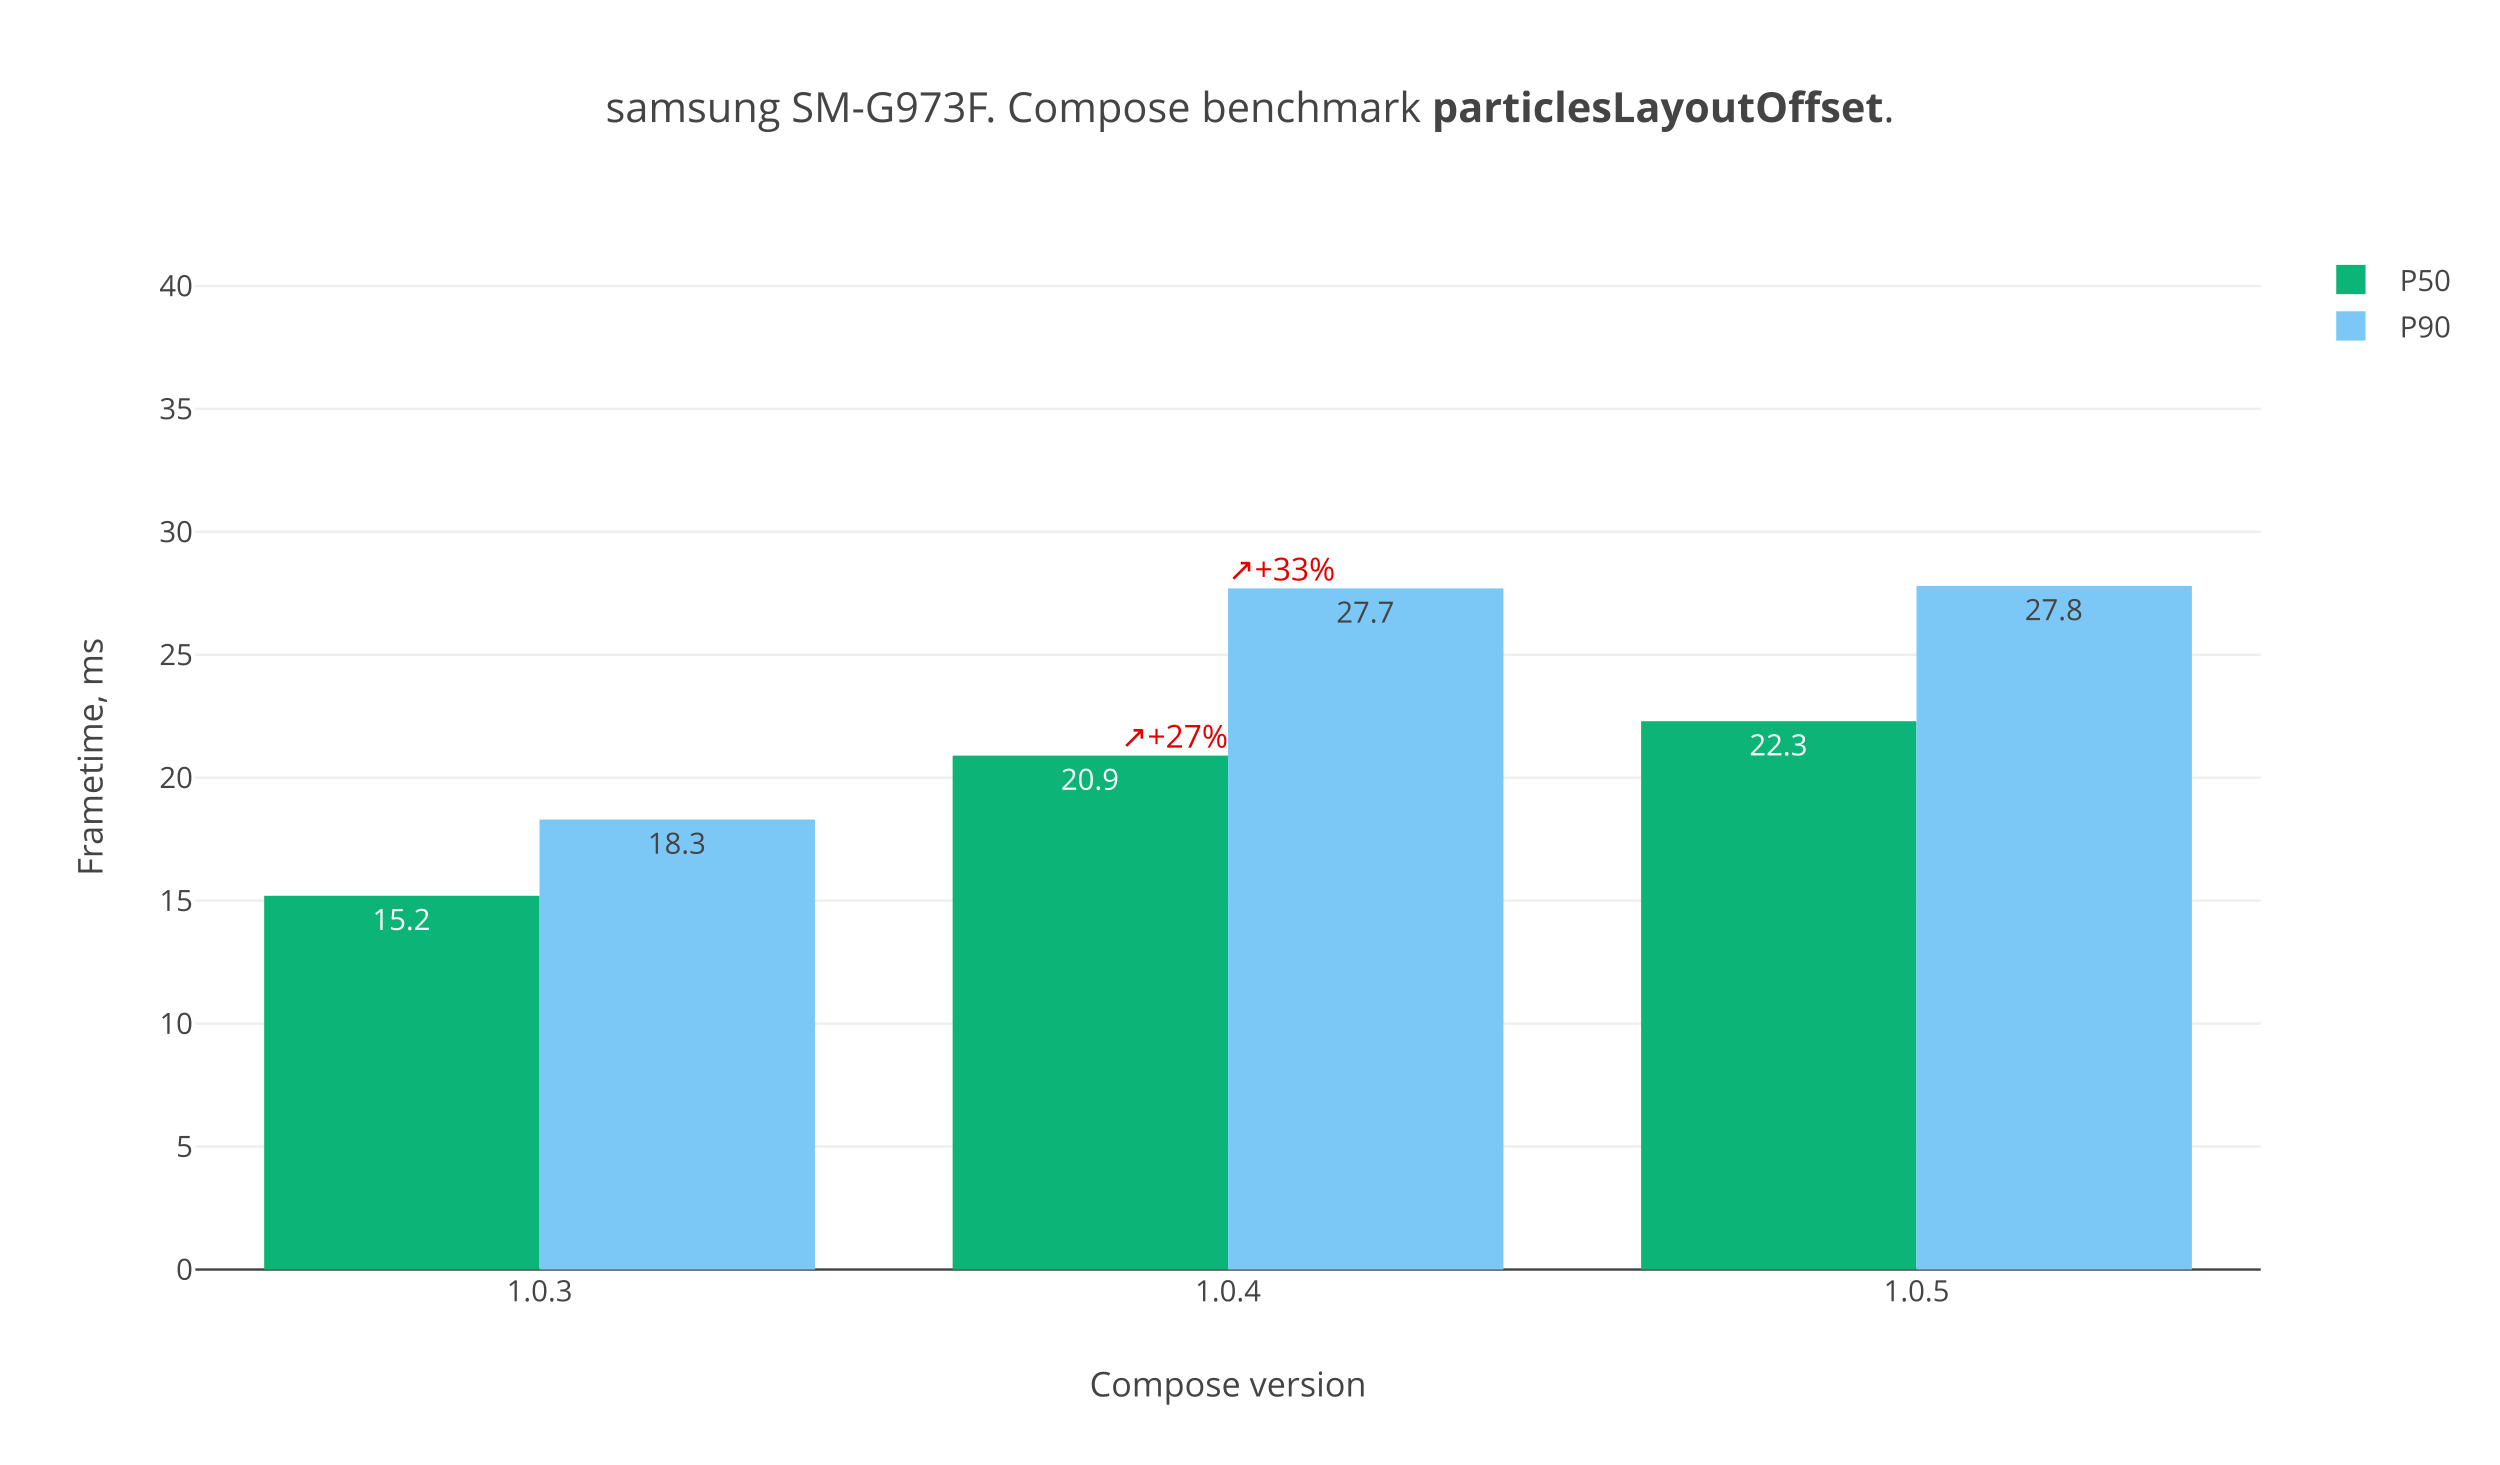
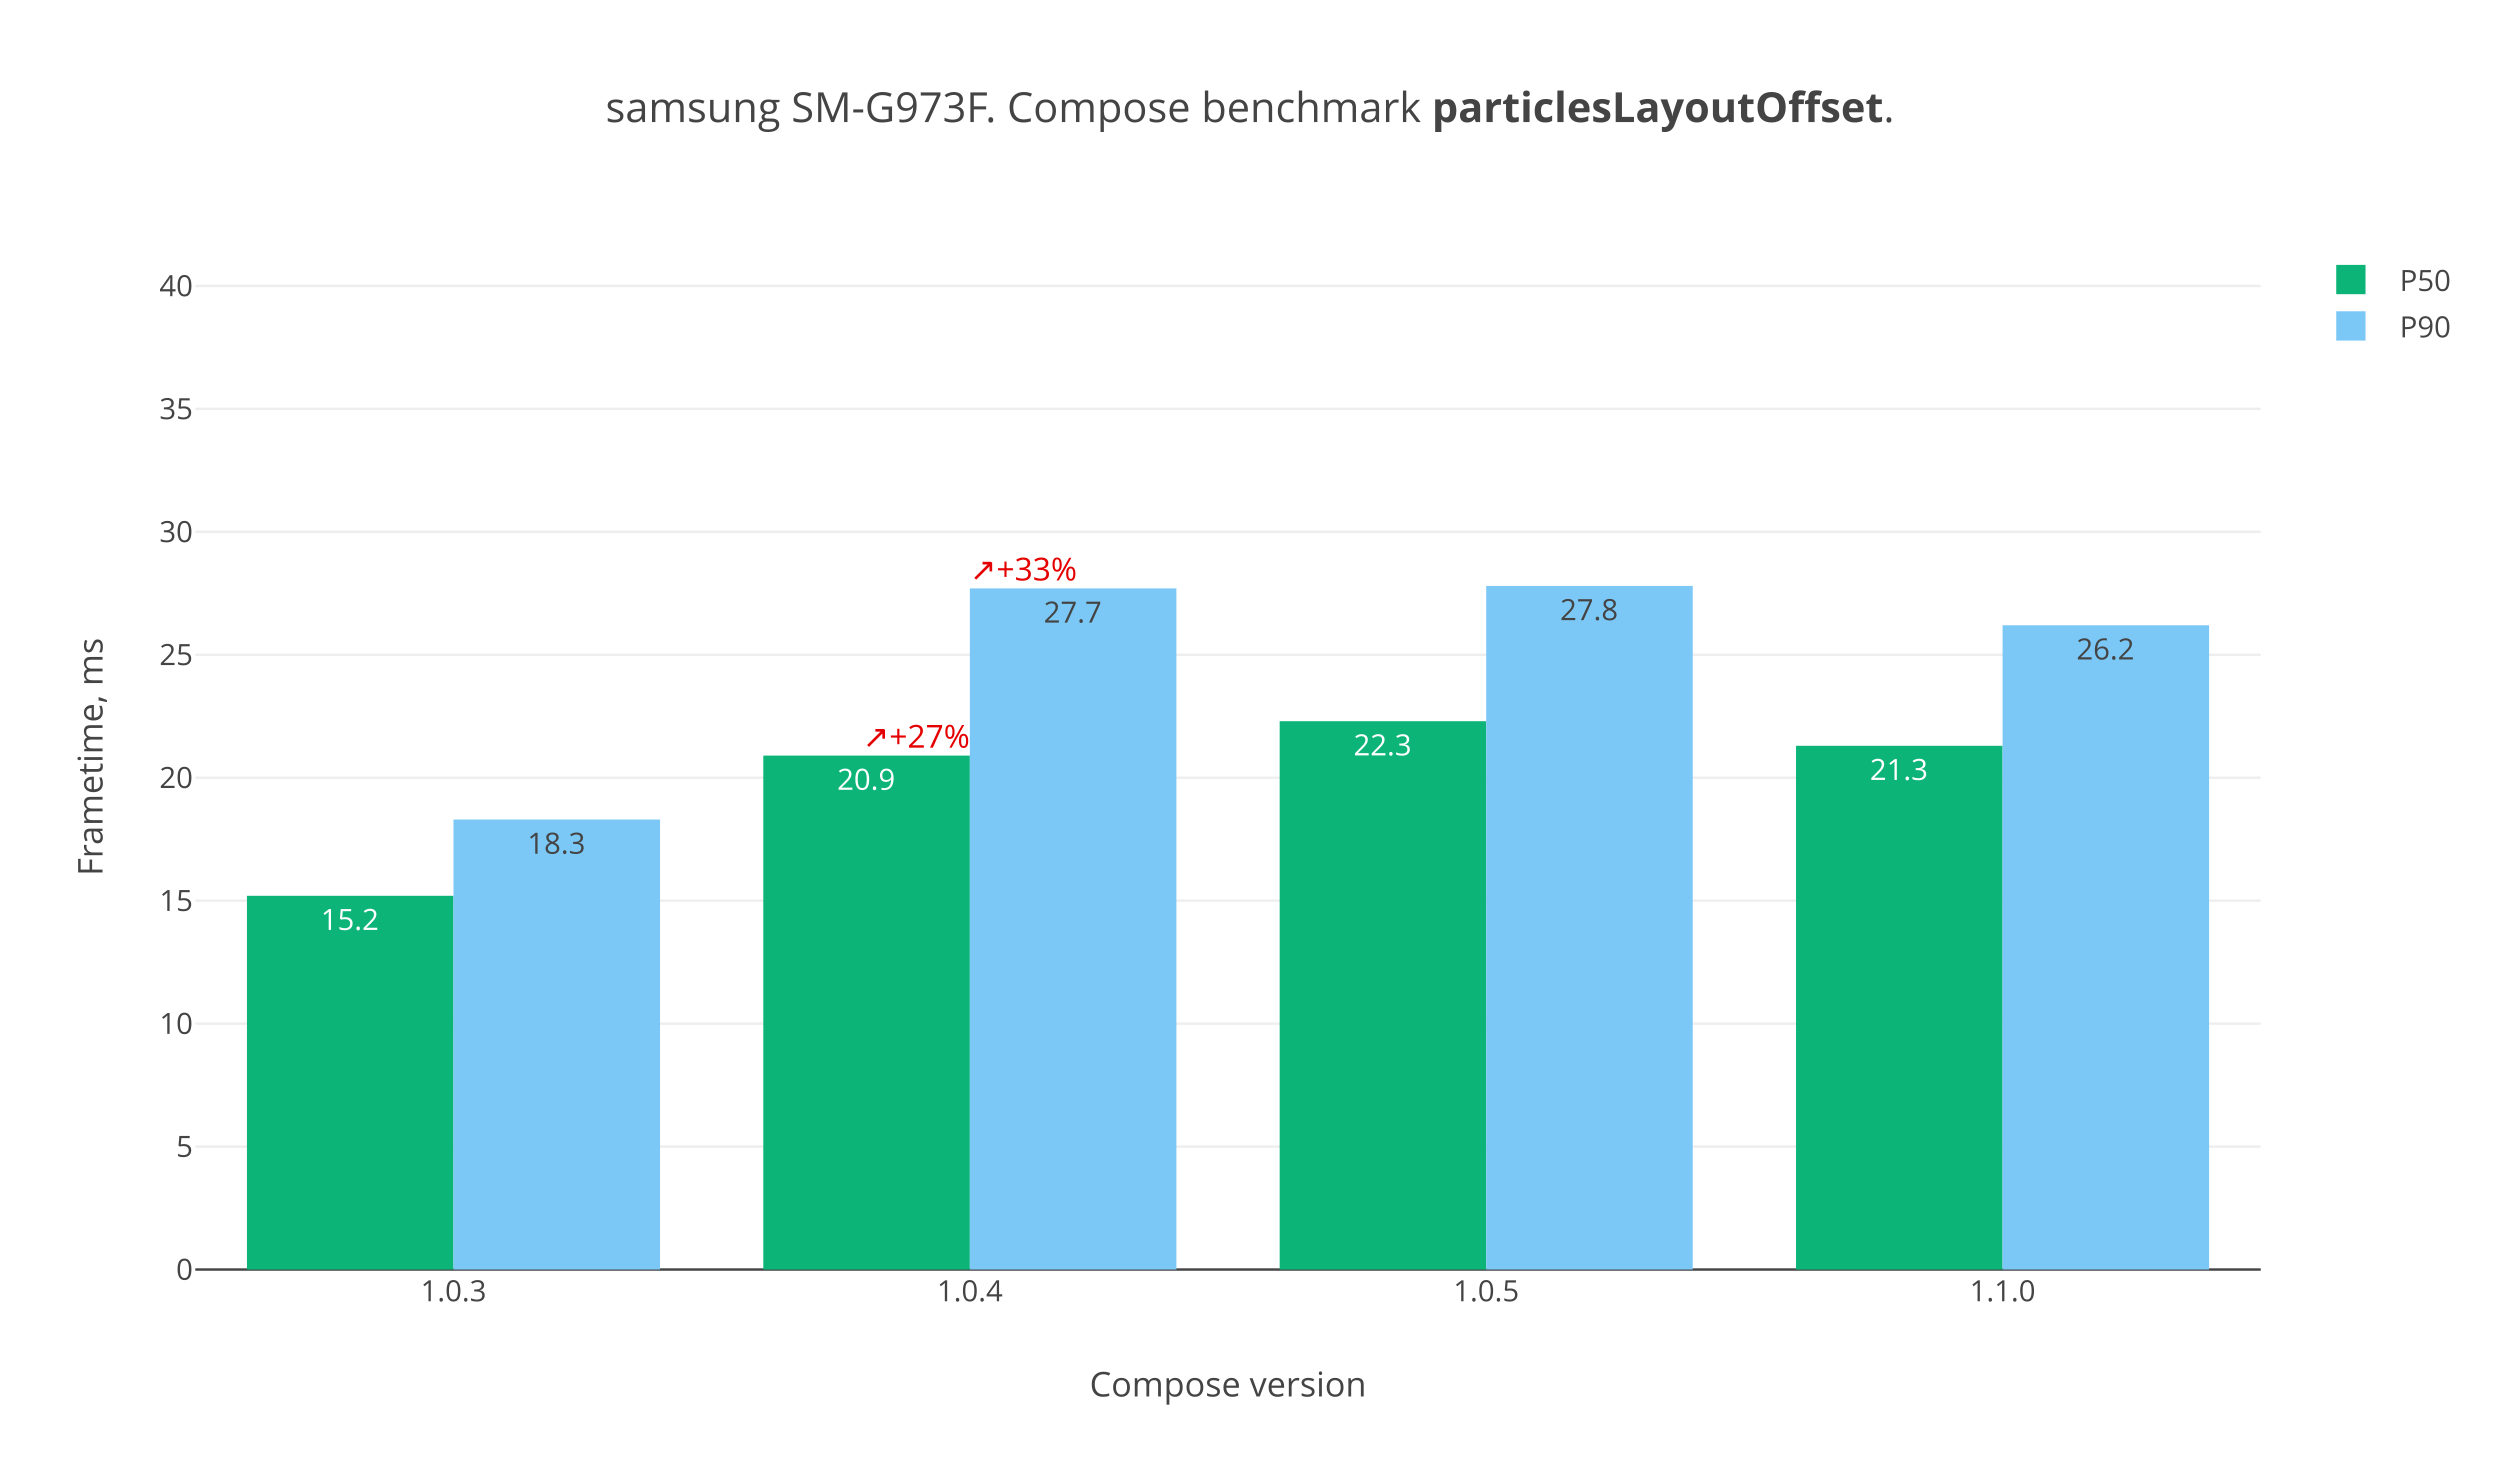
<svg xmlns="http://www.w3.org/2000/svg" class="main-svg" width="1024" height="600" style="" viewBox="0 0 1024 600">
  <rect x="0" y="0" width="1024" height="600" style="fill: rgb(255, 255, 255); fill-opacity: 1;" />
-   <defs id="defs-4a4884">
+   <defs id="defs-ec476f">
    <g class="clips">
-       <clipPath id="clip4a4884xyplot" class="plotclip">
+       <clipPath id="clipec476fxyplot" class="plotclip">
        <rect width="846" height="420" />
      </clipPath>
-       <clipPath class="axesclip" id="clip4a4884x">
+       <clipPath class="axesclip" id="clipec476fx">
        <rect x="80" y="0" width="846" height="600" />
      </clipPath>
-       <clipPath class="axesclip" id="clip4a4884y">
+       <clipPath class="axesclip" id="clipec476fy">
        <rect x="0" y="100" width="1024" height="420" />
      </clipPath>
-       <clipPath class="axesclip" id="clip4a4884xy">
+       <clipPath class="axesclip" id="clipec476fxy">
        <rect x="80" y="100" width="846" height="420" />
      </clipPath>
    </g>
    <g class="gradients" />
  </defs>
  <g class="bglayer" />
  <g class="layer-below">
    <g class="imagelayer" />
    <g class="shapelayer" />
  </g>
  <g class="cartesianlayer">
    <g class="subplot xy">
      <g class="layer-subplot">
        <g class="shapelayer" />
        <g class="imagelayer" />
      </g>
      <g class="gridlayer">
        <g class="x" />
        <g class="y">
          <path class="ygrid crisp" transform="translate(0,469.64)" d="M80,0h846" style="stroke: rgb(238, 238, 238); stroke-opacity: 1; stroke-width: 1px;" />
          <path class="ygrid crisp" transform="translate(0,419.28)" d="M80,0h846" style="stroke: rgb(238, 238, 238); stroke-opacity: 1; stroke-width: 1px;" />
          <path class="ygrid crisp" transform="translate(0,368.92)" d="M80,0h846" style="stroke: rgb(238, 238, 238); stroke-opacity: 1; stroke-width: 1px;" />
          <path class="ygrid crisp" transform="translate(0,318.56)" d="M80,0h846" style="stroke: rgb(238, 238, 238); stroke-opacity: 1; stroke-width: 1px;" />
          <path class="ygrid crisp" transform="translate(0,268.2)" d="M80,0h846" style="stroke: rgb(238, 238, 238); stroke-opacity: 1; stroke-width: 1px;" />
          <path class="ygrid crisp" transform="translate(0,217.84)" d="M80,0h846" style="stroke: rgb(238, 238, 238); stroke-opacity: 1; stroke-width: 1px;" />
          <path class="ygrid crisp" transform="translate(0,167.48)" d="M80,0h846" style="stroke: rgb(238, 238, 238); stroke-opacity: 1; stroke-width: 1px;" />
          <path class="ygrid crisp" transform="translate(0,117.12)" d="M80,0h846" style="stroke: rgb(238, 238, 238); stroke-opacity: 1; stroke-width: 1px;" />
        </g>
      </g>
      <g class="zerolinelayer">
        <path class="yzl zl crisp" transform="translate(0,520)" d="M80,0h846" style="stroke: rgb(68, 68, 68); stroke-opacity: 1; stroke-width: 1px;" />
      </g>
      <path class="xlines-below" />
      <path class="ylines-below" />
      <g class="overlines-below" />
      <g class="xaxislayer-below" />
      <g class="yaxislayer-below" />
      <g class="overaxes-below" />
-       <g class="plot" transform="translate(80,100)" clip-path="url('#clip4a4884xyplot')">
+       <g class="plot" transform="translate(80,100)" clip-path="url('#clipec476fxyplot')">
        <g class="barlayer mlayer">
          <g class="trace bars" style="opacity: 1;">
            <g class="points">
              <g class="point">
-                 <path d="M28.2,420V266.91H141V420Z" style="vector-effect: non-scaling-stroke; opacity: 1; stroke-width: 0px; fill: rgb(12, 181, 119); fill-opacity: 1;" />
-                 <text class="bartext bartext-inside" text-anchor="middle" data-notex="1" x="0" y="0" style="font-family: 'Open Sans', verdana, arial, sans-serif; font-size: 12px; fill: rgb(255, 255, 255); fill-opacity: 1; white-space: pre;" transform="translate(84.43594,280.91)">15.2</text>
-               </g>
-               <g class="point">
-                 <path d="M310.2,420V209.5H423V420Z" style="vector-effect: non-scaling-stroke; opacity: 1; stroke-width: 0px; fill: rgb(12, 181, 119); fill-opacity: 1;" />
-                 <text class="bartext bartext-inside" text-anchor="middle" data-notex="1" x="0" y="0" style="font-family: 'Open Sans', verdana, arial, sans-serif; font-size: 12px; fill: rgb(255, 255, 255); fill-opacity: 1; white-space: pre;" transform="translate(366.4359,223.5)">20.9</text>
-               </g>
-               <g class="point">
-                 <path d="M592.2,420V195.4H705V420Z" style="vector-effect: non-scaling-stroke; opacity: 1; stroke-width: 0px; fill: rgb(12, 181, 119); fill-opacity: 1;" />
-                 <text class="bartext bartext-inside" text-anchor="middle" data-notex="1" x="0" y="0" style="font-family: 'Open Sans', verdana, arial, sans-serif; font-size: 12px; fill: rgb(255, 255, 255); fill-opacity: 1; white-space: pre;" transform="translate(648.4359,209.4)">22.3</text>
+                 <path d="M21.15,420V266.91H105.75V420Z" style="vector-effect: non-scaling-stroke; opacity: 1; stroke-width: 0px; fill: rgb(12, 181, 119); fill-opacity: 1;" />
+                 <text class="bartext bartext-inside" text-anchor="middle" data-notex="1" x="0" y="0" style="font-family: 'Open Sans', verdana, arial, sans-serif; font-size: 12px; fill: rgb(255, 255, 255); fill-opacity: 1; white-space: pre;" transform="translate(63.28594,280.91)">15.2</text>
+               </g>
+               <g class="point">
+                 <path d="M232.65,420V209.5H317.25V420Z" style="vector-effect: non-scaling-stroke; opacity: 1; stroke-width: 0px; fill: rgb(12, 181, 119); fill-opacity: 1;" />
+                 <text class="bartext bartext-inside" text-anchor="middle" data-notex="1" x="0" y="0" style="font-family: 'Open Sans', verdana, arial, sans-serif; font-size: 12px; fill: rgb(255, 255, 255); fill-opacity: 1; white-space: pre;" transform="translate(274.7859,223.5)">20.9</text>
+               </g>
+               <g class="point">
+                 <path d="M444.15,420V195.4H528.75V420Z" style="vector-effect: non-scaling-stroke; opacity: 1; stroke-width: 0px; fill: rgb(12, 181, 119); fill-opacity: 1;" />
+                 <text class="bartext bartext-inside" text-anchor="middle" data-notex="1" x="0" y="0" style="font-family: 'Open Sans', verdana, arial, sans-serif; font-size: 12px; fill: rgb(255, 255, 255); fill-opacity: 1; white-space: pre;" transform="translate(486.2859,209.4)">22.3</text>
+               </g>
+               <g class="point">
+                 <path d="M655.65,420V205.47H740.25V420Z" style="vector-effect: non-scaling-stroke; opacity: 1; stroke-width: 0px; fill: rgb(12, 181, 119); fill-opacity: 1;" />
+                 <text class="bartext bartext-inside" text-anchor="middle" data-notex="1" x="0" y="0" style="font-family: 'Open Sans', verdana, arial, sans-serif; font-size: 12px; fill: rgb(255, 255, 255); fill-opacity: 1; white-space: pre;" transform="translate(697.7859,219.47)">21.3</text>
              </g>
            </g>
          </g>
          <g class="trace bars" style="opacity: 1;">
            <g class="points">
              <g class="point">
-                 <path d="M141,420V235.68H253.8V420Z" style="vector-effect: non-scaling-stroke; opacity: 1; stroke-width: 0px; fill: rgb(123, 200, 246); fill-opacity: 1;" />
-                 <text class="bartext bartext-inside" text-anchor="middle" data-notex="1" x="0" y="0" style="font-family: 'Open Sans', verdana, arial, sans-serif; font-size: 12px; fill: rgb(68, 68, 68); fill-opacity: 1; white-space: pre;" transform="translate(197.2359,249.68)">18.3</text>
-               </g>
-               <g class="point">
-                 <path d="M423,420V141.01H535.8V420Z" style="vector-effect: non-scaling-stroke; opacity: 1; stroke-width: 0px; fill: rgb(123, 200, 246); fill-opacity: 1;" />
-                 <text class="bartext bartext-inside" text-anchor="middle" data-notex="1" x="0" y="0" style="font-family: 'Open Sans', verdana, arial, sans-serif; font-size: 12px; fill: rgb(68, 68, 68); fill-opacity: 1; white-space: pre;" transform="translate(479.2359,155.01)">27.7</text>
-               </g>
-               <g class="point">
-                 <path d="M705,420V140H817.8V420Z" style="vector-effect: non-scaling-stroke; opacity: 1; stroke-width: 0px; fill: rgb(123, 200, 246); fill-opacity: 1;" />
-                 <text class="bartext bartext-inside" text-anchor="middle" data-notex="1" x="0" y="0" style="font-family: 'Open Sans', verdana, arial, sans-serif; font-size: 12px; fill: rgb(68, 68, 68); fill-opacity: 1; white-space: pre;" transform="translate(761.2359,154)">27.8</text>
+                 <path d="M105.75,420V235.68H190.35V420Z" style="vector-effect: non-scaling-stroke; opacity: 1; stroke-width: 0px; fill: rgb(123, 200, 246); fill-opacity: 1;" />
+                 <text class="bartext bartext-inside" text-anchor="middle" data-notex="1" x="0" y="0" style="font-family: 'Open Sans', verdana, arial, sans-serif; font-size: 12px; fill: rgb(68, 68, 68); fill-opacity: 1; white-space: pre;" transform="translate(147.8859,249.68)">18.3</text>
+               </g>
+               <g class="point">
+                 <path d="M317.25,420V141.01H401.85V420Z" style="vector-effect: non-scaling-stroke; opacity: 1; stroke-width: 0px; fill: rgb(123, 200, 246); fill-opacity: 1;" />
+                 <text class="bartext bartext-inside" text-anchor="middle" data-notex="1" x="0" y="0" style="font-family: 'Open Sans', verdana, arial, sans-serif; font-size: 12px; fill: rgb(68, 68, 68); fill-opacity: 1; white-space: pre;" transform="translate(359.3859,155.01)">27.7</text>
+               </g>
+               <g class="point">
+                 <path d="M528.75,420V140H613.35V420Z" style="vector-effect: non-scaling-stroke; opacity: 1; stroke-width: 0px; fill: rgb(123, 200, 246); fill-opacity: 1;" />
+                 <text class="bartext bartext-inside" text-anchor="middle" data-notex="1" x="0" y="0" style="font-family: 'Open Sans', verdana, arial, sans-serif; font-size: 12px; fill: rgb(68, 68, 68); fill-opacity: 1; white-space: pre;" transform="translate(570.8859,154)">27.8</text>
+               </g>
+               <g class="point">
+                 <path d="M740.25,420V156.12H824.85V420Z" style="vector-effect: non-scaling-stroke; opacity: 1; stroke-width: 0px; fill: rgb(123, 200, 246); fill-opacity: 1;" />
+                 <text class="bartext bartext-inside" text-anchor="middle" data-notex="1" x="0" y="0" style="font-family: 'Open Sans', verdana, arial, sans-serif; font-size: 12px; fill: rgb(68, 68, 68); fill-opacity: 1; white-space: pre;" transform="translate(782.3859,170.12)">26.2</text>
              </g>
            </g>
          </g>
        </g>
        <g class="scatterlayer mlayer">
-           <g class="trace scatter trace103529" style="stroke-miterlimit: 2; opacity: 1;">
+           <g class="trace scatter trace736ff4" style="stroke-miterlimit: 2; opacity: 1;">
            <g class="fills" />
            <g class="errorbars" />
            <g class="lines" />
            <g class="points" />
            <g class="text">
              <g class="textpoint" />
              <g class="textpoint" transform="translate(0,-3.25)">
-                 <text x="423" y="209.5" text-anchor="end" style="font-family: 'Open Sans', verdana, arial, sans-serif; font-size: 13px; fill: rgb(229, 0, 0); fill-opacity: 1; white-space: pre;">↗+27%</text>
-               </g>
-               <g class="textpoint" />
-             </g>
-           </g>
-           <g class="trace scatter trace4dd32e" style="stroke-miterlimit: 2; opacity: 1;">
+                 <text x="317.25" y="209.5" text-anchor="end" style="font-family: 'Open Sans', verdana, arial, sans-serif; font-size: 13px; fill: rgb(229, 0, 0); fill-opacity: 1; white-space: pre;">↗+27%</text>
+               </g>
+               <g class="textpoint" />
+               <g class="textpoint" />
+             </g>
+           </g>
+           <g class="trace scatter trace334618" style="stroke-miterlimit: 2; opacity: 1;">
            <g class="fills" />
            <g class="errorbars" />
            <g class="lines" />
            <g class="points" />
            <g class="text">
              <g class="textpoint" />
              <g class="textpoint" transform="translate(0,-3.25)">
-                 <text x="423" y="141.01" text-anchor="start" style="font-family: 'Open Sans', verdana, arial, sans-serif; font-size: 13px; fill: rgb(229, 0, 0); fill-opacity: 1; white-space: pre;">↗+33%</text>
-               </g>
+                 <text x="317.25" y="141.01" text-anchor="start" style="font-family: 'Open Sans', verdana, arial, sans-serif; font-size: 13px; fill: rgb(229, 0, 0); fill-opacity: 1; white-space: pre;">↗+33%</text>
+               </g>
+               <g class="textpoint" />
              <g class="textpoint" />
            </g>
          </g>
        </g>
      </g>
      <g class="overplot" />
      <path class="xlines-above crisp" style="fill: none;" d="M0,0" />
      <path class="ylines-above crisp" style="fill: none;" d="M0,0" />
      <g class="overlines-above" />
      <g class="xaxislayer-above">
        <g class="xtick">
-           <text text-anchor="middle" x="0" y="533" transform="translate(221,0)" style="font-family: 'Open Sans', verdana, arial, sans-serif; font-size: 12px; fill: rgb(68, 68, 68); fill-opacity: 1; white-space: pre;">1.0.3</text>
-         </g>
-         <g class="xtick">
-           <text text-anchor="middle" x="0" y="533" transform="translate(503,0)" style="font-family: 'Open Sans', verdana, arial, sans-serif; font-size: 12px; fill: rgb(68, 68, 68); fill-opacity: 1; white-space: pre;">1.0.4</text>
-         </g>
-         <g class="xtick">
-           <text text-anchor="middle" x="0" y="533" transform="translate(785,0)" style="font-family: 'Open Sans', verdana, arial, sans-serif; font-size: 12px; fill: rgb(68, 68, 68); fill-opacity: 1; white-space: pre;">1.0.5</text>
+           <text text-anchor="middle" x="0" y="533" transform="translate(185.75,0)" style="font-family: 'Open Sans', verdana, arial, sans-serif; font-size: 12px; fill: rgb(68, 68, 68); fill-opacity: 1; white-space: pre;">1.0.3</text>
+         </g>
+         <g class="xtick">
+           <text text-anchor="middle" x="0" y="533" transform="translate(397.25,0)" style="font-family: 'Open Sans', verdana, arial, sans-serif; font-size: 12px; fill: rgb(68, 68, 68); fill-opacity: 1; white-space: pre;">1.0.4</text>
+         </g>
+         <g class="xtick">
+           <text text-anchor="middle" x="0" y="533" transform="translate(608.75,0)" style="font-family: 'Open Sans', verdana, arial, sans-serif; font-size: 12px; fill: rgb(68, 68, 68); fill-opacity: 1; white-space: pre;">1.0.5</text>
+         </g>
+         <g class="xtick">
+           <text text-anchor="middle" x="0" y="533" transform="translate(820.25,0)" style="font-family: 'Open Sans', verdana, arial, sans-serif; font-size: 12px; fill: rgb(68, 68, 68); fill-opacity: 1; white-space: pre;">1.1.0</text>
        </g>
      </g>
      <g class="yaxislayer-above">
        <g class="ytick">
          <text text-anchor="end" x="79" y="4.2" transform="translate(0,520)" style="font-family: 'Open Sans', verdana, arial, sans-serif; font-size: 12px; fill: rgb(68, 68, 68); fill-opacity: 1; white-space: pre;">0</text>
        </g>
        <g class="ytick">
          <text text-anchor="end" x="79" y="4.2" transform="translate(0,469.64)" style="font-family: 'Open Sans', verdana, arial, sans-serif; font-size: 12px; fill: rgb(68, 68, 68); fill-opacity: 1; white-space: pre;">5</text>
        </g>
        <g class="ytick">
          <text text-anchor="end" x="79" y="4.2" transform="translate(0,419.28)" style="font-family: 'Open Sans', verdana, arial, sans-serif; font-size: 12px; fill: rgb(68, 68, 68); fill-opacity: 1; white-space: pre;">10</text>
        </g>
        <g class="ytick">
          <text text-anchor="end" x="79" y="4.2" transform="translate(0,368.92)" style="font-family: 'Open Sans', verdana, arial, sans-serif; font-size: 12px; fill: rgb(68, 68, 68); fill-opacity: 1; white-space: pre;">15</text>
        </g>
        <g class="ytick">
          <text text-anchor="end" x="79" y="4.2" transform="translate(0,318.56)" style="font-family: 'Open Sans', verdana, arial, sans-serif; font-size: 12px; fill: rgb(68, 68, 68); fill-opacity: 1; white-space: pre;">20</text>
        </g>
        <g class="ytick">
          <text text-anchor="end" x="79" y="4.2" transform="translate(0,268.2)" style="font-family: 'Open Sans', verdana, arial, sans-serif; font-size: 12px; fill: rgb(68, 68, 68); fill-opacity: 1; white-space: pre;">25</text>
        </g>
        <g class="ytick">
          <text text-anchor="end" x="79" y="4.2" transform="translate(0,217.84)" style="font-family: 'Open Sans', verdana, arial, sans-serif; font-size: 12px; fill: rgb(68, 68, 68); fill-opacity: 1; white-space: pre;">30</text>
        </g>
        <g class="ytick">
          <text text-anchor="end" x="79" y="4.2" transform="translate(0,167.48)" style="font-family: 'Open Sans', verdana, arial, sans-serif; font-size: 12px; fill: rgb(68, 68, 68); fill-opacity: 1; white-space: pre;">35</text>
        </g>
        <g class="ytick">
          <text text-anchor="end" x="79" y="4.2" transform="translate(0,117.12)" style="font-family: 'Open Sans', verdana, arial, sans-serif; font-size: 12px; fill: rgb(68, 68, 68); fill-opacity: 1; white-space: pre;">40</text>
        </g>
      </g>
      <g class="overaxes-above" />
    </g>
  </g>
  <g class="polarlayer" />
  <g class="ternarylayer" />
  <g class="geolayer" />
  <g class="funnelarealayer" />
  <g class="pielayer" />
  <g class="treemaplayer" />
  <g class="sunburstlayer" />
  <g class="glimages" />
-   <defs id="topdefs-4a4884">
+   <defs id="topdefs-ec476f">
    <g class="clips" />
-     <clipPath id="legend4a4884">
+     <clipPath id="legendec476f">
      <rect width="69" height="48" x="0" y="0" />
    </clipPath>
  </defs>
  <g class="layer-above">
    <g class="imagelayer" />
    <g class="shapelayer" />
  </g>
  <g class="infolayer">
    <g class="legend" pointer-events="all" transform="translate(942.92,100)">
      <rect class="bg" shape-rendering="crispEdges" style="stroke: rgb(68, 68, 68); stroke-opacity: 1; fill: rgb(255, 255, 255); fill-opacity: 1; stroke-width: 0px;" width="69" height="48" x="0" y="0" />
-       <g class="scrollbox" transform="" clip-path="url('#legend4a4884')">
+       <g class="scrollbox" transform="" clip-path="url('#legendec476f')">
        <g class="groups">
          <g class="traces" style="opacity: 1;" transform="translate(0,14.5)">
            <text class="legendtext" text-anchor="start" x="40" y="4.68" style="font-family: 'Open Sans', verdana, arial, sans-serif; font-size: 12px; fill: rgb(68, 68, 68); fill-opacity: 1; white-space: pre;">P50</text>
            <g class="layers" style="opacity: 1;">
              <g class="legendfill" />
              <g class="legendlines" />
              <g class="legendsymbols">
                <g class="legendpoints">
                  <path class="legendundefined" d="M6,6H-6V-6H6Z" transform="translate(20,0)" style="stroke-width: 0px; fill: rgb(12, 181, 119); fill-opacity: 1;" />
                </g>
              </g>
            </g>
            <rect class="legendtoggle" x="0" y="-9.5" width="63.688" height="19" style="fill: rgb(0, 0, 0); fill-opacity: 0;" />
          </g>
          <g class="traces" style="opacity: 1;" transform="translate(0,33.5)">
            <text class="legendtext" text-anchor="start" x="40" y="4.68" style="font-family: 'Open Sans', verdana, arial, sans-serif; font-size: 12px; fill: rgb(68, 68, 68); fill-opacity: 1; white-space: pre;">P90</text>
            <g class="layers" style="opacity: 1;">
              <g class="legendfill" />
              <g class="legendlines" />
              <g class="legendsymbols">
                <g class="legendpoints">
                  <path class="legendundefined" d="M6,6H-6V-6H6Z" transform="translate(20,0)" style="stroke-width: 0px; fill: rgb(123, 200, 246); fill-opacity: 1;" />
                </g>
              </g>
            </g>
            <rect class="legendtoggle" x="0" y="-9.5" width="63.688" height="19" style="fill: rgb(0, 0, 0); fill-opacity: 0;" />
          </g>
        </g>
      </g>
      <rect class="scrollbar" rx="20" ry="3" width="0" height="0" style="fill: rgb(128, 139, 164); fill-opacity: 1;" x="0" y="0" />
    </g>
    <g class="g-gtitle">
      <text class="gtitle" x="512" y="50" text-anchor="middle" dy="0em" style="font-family: 'Open Sans', verdana, arial, sans-serif; font-size: 17px; fill: rgb(68, 68, 68); opacity: 1; font-weight: normal; white-space: pre;">samsung SM-G973F. Compose benchmark <tspan style="font-weight:bold">particlesLayoutOffset</tspan>.</text>
    </g>
    <g class="g-xtitle">
      <text class="xtitle" x="503" y="572" text-anchor="middle" style="font-family: 'Open Sans', verdana, arial, sans-serif; font-size: 14px; fill: rgb(68, 68, 68); opacity: 1; font-weight: normal; white-space: pre;">Compose version</text>
    </g>
    <g class="g-ytitle">
      <text class="ytitle" transform="rotate(-90,42,310)" x="42" y="310" text-anchor="middle" style="font-family: 'Open Sans', verdana, arial, sans-serif; font-size: 14px; fill: rgb(68, 68, 68); opacity: 1; font-weight: normal; white-space: pre;">Frametime, ms</text>
    </g>
  </g>
</svg>
